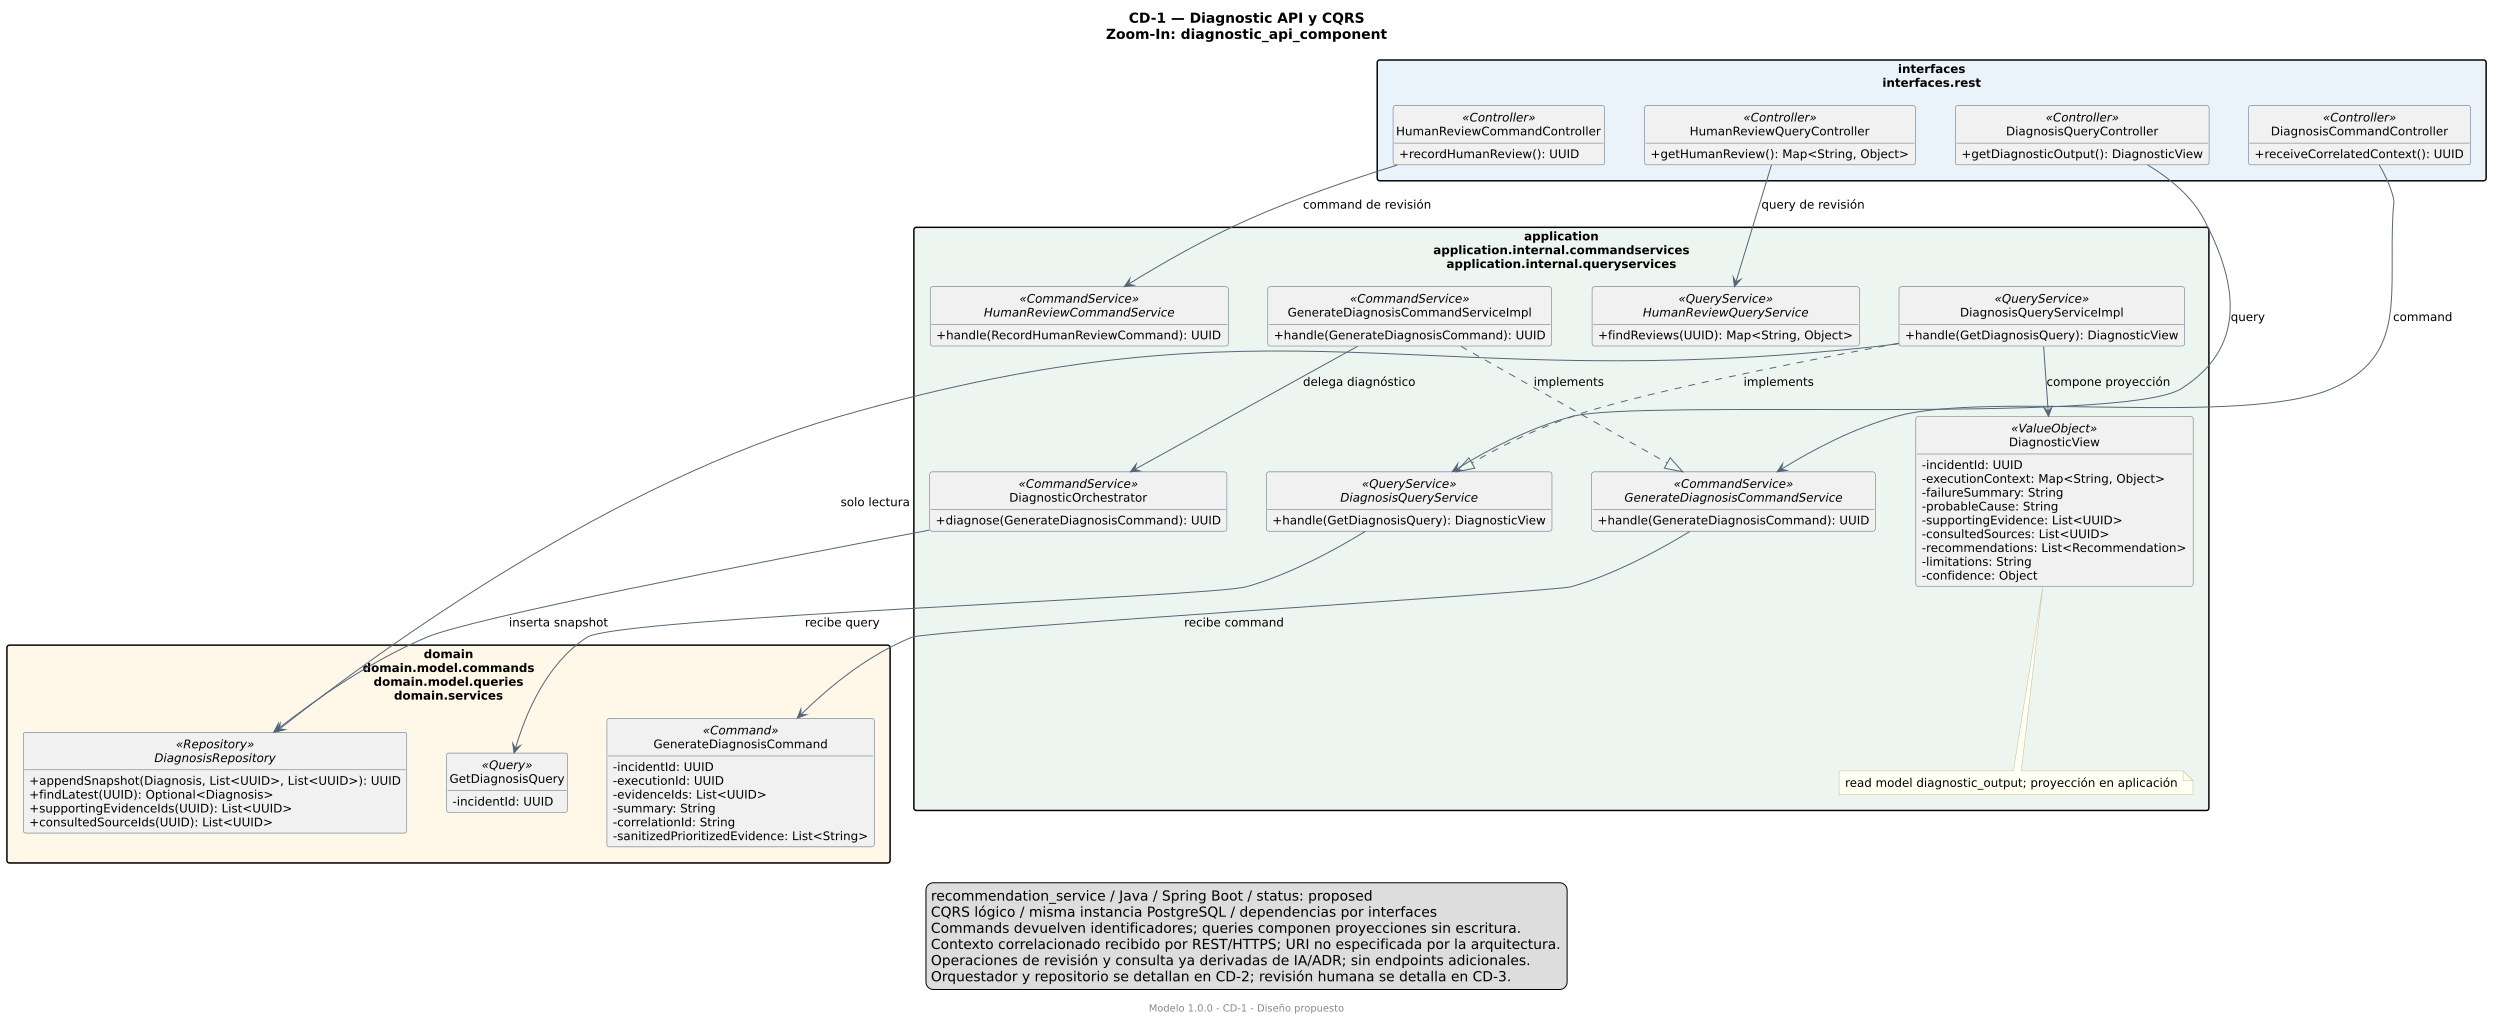
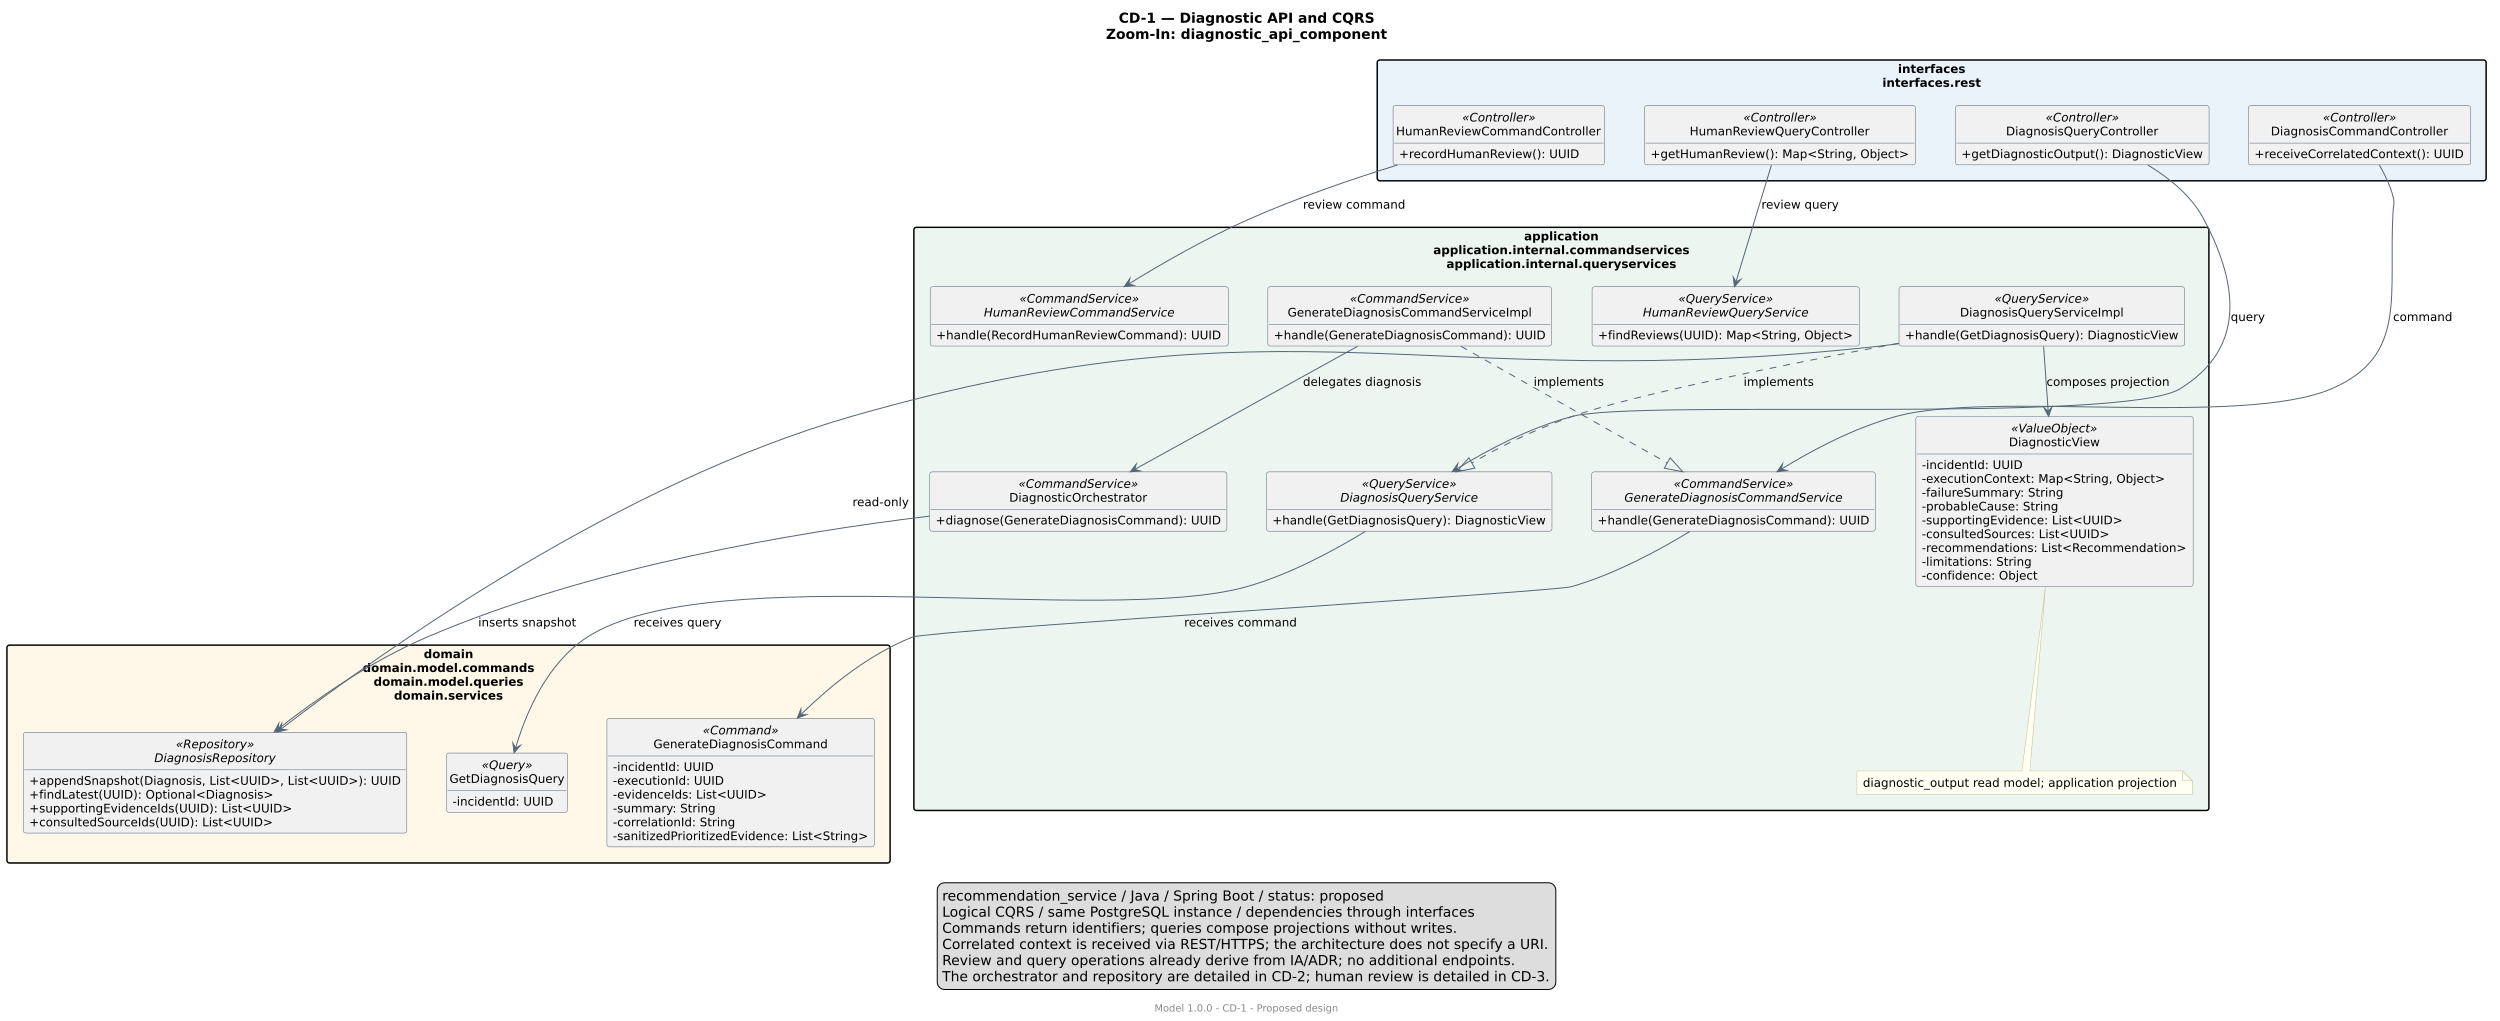
<svg xmlns="http://www.w3.org/2000/svg" version="1.1" data-diagram-type="CLASS" style="width:2525px;height:1031px;background:#FFFFFF;" width="2525px" height="1031px" viewBox="0 0 2525 1031" zoomAndPan="magnify" preserveAspectRatio="none" contentStyleType="text/css">
  <defs />
  <g font-family="sans-serif" lengthAdjust="spacing">
    <g class="title" data-source-line="17">
-       <text x="1140.058" y="22.995" fill="#000" font-size="14" textLength="237.884" font-weight="700" font-family="DejaVu Sans">CD-1 — Diagnostic API y CQRS</text>
+       <text x="1129.903" y="22.995" fill="#000" font-size="14" textLength="258.193" font-weight="700" font-family="DejaVu Sans">CD-1 — Diagnostic API and CQRS</text>
      <text x="1117.018" y="39.292" fill="#000" font-size="14" textLength="283.965" font-weight="700" font-family="DejaVu Sans">Zoom-In: diagnostic_api_component</text>
    </g>
    <g class="cluster" data-qualified-name="layer_0" id="ent0001" data-source-line="23">
      <rect x="1391" y="60.594" width="1120" height="122" fill="#EAF2FA" style="stroke:#000;stroke-width:1.5;" rx="2.5" ry="2.5" />
      <text x="1916.919" y="73.732" fill="#000" font-size="12" textLength="68.162" font-weight="700" font-family="DejaVu Sans">interfaces</text>
      <text x="1901.172" y="87.701" fill="#000" font-size="12" textLength="99.656" font-weight="700" font-family="DejaVu Sans">interfaces.rest</text>
    </g>
    <g class="cluster" data-qualified-name="layer_1" id="ent0006" data-source-line="38">
      <rect x="923" y="229.594" width="1308" height="589" fill="#EDF5F0" style="stroke:#000;stroke-width:1.5;" rx="2.5" ry="2.5" />
      <text x="1539.324" y="242.732" fill="#000" font-size="12" textLength="75.352" font-weight="700" font-family="DejaVu Sans">application</text>
      <text x="1447.602" y="256.701" fill="#000" font-size="12" textLength="258.797" font-weight="700" font-family="DejaVu Sans">application.internal.commandservices</text>
      <text x="1460.894" y="270.67" fill="#000" font-size="12" textLength="232.213" font-weight="700" font-family="DejaVu Sans">application.internal.queryservices</text>
    </g>
    <g class="cluster" data-qualified-name="layer_2" id="ent0018" data-source-line="76">
      <rect x="7" y="651.594" width="892" height="220" fill="#FFF7E8" style="stroke:#000;stroke-width:1.5;" rx="2.5" ry="2.5" />
      <text x="427.954" y="664.732" fill="#000" font-size="12" textLength="50.092" font-weight="700" font-family="DejaVu Sans">domain</text>
      <text x="366.231" y="678.701" fill="#000" font-size="12" textLength="173.537" font-weight="700" font-family="DejaVu Sans">domain.model.commands</text>
      <text x="377.309" y="692.67" fill="#000" font-size="12" textLength="151.383" font-weight="700" font-family="DejaVu Sans">domain.model.queries</text>
      <text x="397.91" y="706.639" fill="#000" font-size="12" textLength="110.18" font-weight="700" font-family="DejaVu Sans">domain.services</text>
    </g>
    <g class="entity" data-qualified-name="layer_0.DiagnosisCommandController" id="ent0002" data-source-line="24">
      <rect x="2271" y="106.594" width="224.32" height="59.906" fill="#F1F1F1" style="stroke:#536578;stroke-width:0.5;" rx="2.5" ry="2.5" />
      <text x="2346.173" y="122.732" fill="#000" font-size="12" textLength="73.975" font-style="italic" font-family="DejaVu Sans">«Controller»</text>
      <text x="2293.512" y="136.701" fill="#000" font-size="12" textLength="179.297" font-family="DejaVu Sans">DiagnosisCommandController</text>
      <line x1="2272" y1="144.531" x2="2494.32" y2="144.531" style="stroke:#536578;stroke-width:0.5;" />
      <text x="2277" y="159.67" fill="#000" font-size="12" textLength="212.32" font-family="DejaVu Sans">+receiveCorrelatedContext(): UUID</text>
    </g>
    <g class="entity" data-qualified-name="layer_0.DiagnosisQueryController" id="ent0003" data-source-line="27">
      <rect x="1975" y="106.594" width="256.166" height="59.906" fill="#F1F1F1" style="stroke:#536578;stroke-width:0.5;" rx="2.5" ry="2.5" />
      <text x="2066.096" y="122.732" fill="#000" font-size="12" textLength="73.975" font-style="italic" font-family="DejaVu Sans">«Controller»</text>
      <text x="2026.038" y="136.701" fill="#000" font-size="12" textLength="154.09" font-family="DejaVu Sans">DiagnosisQueryController</text>
      <line x1="1976" y1="144.531" x2="2230.166" y2="144.531" style="stroke:#536578;stroke-width:0.5;" />
      <text x="1981" y="159.67" fill="#000" font-size="12" textLength="244.166" font-family="DejaVu Sans">+getDiagnosticOutput(): DiagnosticView</text>
    </g>
    <g class="entity" data-qualified-name="layer_0.HumanReviewCommandController" id="ent0004" data-source-line="30">
      <rect x="1407" y="106.594" width="213.598" height="59.906" fill="#F1F1F1" style="stroke:#536578;stroke-width:0.5;" rx="2.5" ry="2.5" />
      <text x="1476.812" y="122.732" fill="#000" font-size="12" textLength="73.975" font-style="italic" font-family="DejaVu Sans">«Controller»</text>
      <text x="1410" y="136.701" fill="#000" font-size="12" textLength="207.598" font-family="DejaVu Sans">HumanReviewCommandController</text>
      <line x1="1408" y1="144.531" x2="1619.598" y2="144.531" style="stroke:#536578;stroke-width:0.5;" />
      <text x="1413" y="159.67" fill="#000" font-size="12" textLength="183.059" font-family="DejaVu Sans">+recordHumanReview(): UUID</text>
    </g>
    <g class="entity" data-qualified-name="layer_0.HumanReviewQueryController" id="ent0005" data-source-line="33">
      <rect x="1661" y="106.594" width="273.568" height="59.906" fill="#F1F1F1" style="stroke:#536578;stroke-width:0.5;" rx="2.5" ry="2.5" />
      <text x="1760.797" y="122.732" fill="#000" font-size="12" textLength="73.975" font-style="italic" font-family="DejaVu Sans">«Controller»</text>
      <text x="1706.589" y="136.701" fill="#000" font-size="12" textLength="182.391" font-family="DejaVu Sans">HumanReviewQueryController</text>
      <line x1="1662" y1="144.531" x2="1933.568" y2="144.531" style="stroke:#536578;stroke-width:0.5;" />
      <text x="1667" y="159.67" fill="#000" font-size="12" textLength="261.568" font-family="DejaVu Sans">+getHumanReview(): Map&lt;String, Object&gt;</text>
    </g>
    <g class="entity" data-qualified-name="layer_1.GenerateDiagnosisCommandService" id="ent0007" data-source-line="39">
      <rect x="1607.5" y="476.594" width="286.57" height="59.906" fill="#F1F1F1" style="stroke:#536578;stroke-width:0.5;" rx="2.5" ry="2.5" />
      <text x="1690.431" y="492.732" fill="#000" font-size="12" textLength="120.709" font-style="italic" font-family="DejaVu Sans">«CommandService»</text>
      <text x="1640.585" y="506.701" fill="#000" font-size="12" textLength="220.4" font-style="italic" font-family="DejaVu Sans">GenerateDiagnosisCommandService</text>
      <line x1="1608.5" y1="514.531" x2="1893.07" y2="514.531" style="stroke:#536578;stroke-width:0.5;" />
      <text x="1613.5" y="529.67" fill="#000" font-size="12" textLength="274.57" font-family="DejaVu Sans">+handle(GenerateDiagnosisCommand): UUID</text>
    </g>
    <g class="entity" data-qualified-name="layer_1.GenerateDiagnosisCommandServiceImpl" id="ent0008" data-source-line="42">
      <rect x="1280.5" y="289.594" width="286.57" height="59.906" fill="#F1F1F1" style="stroke:#536578;stroke-width:0.5;" rx="2.5" ry="2.5" />
      <text x="1363.431" y="305.732" fill="#000" font-size="12" textLength="120.709" font-style="italic" font-family="DejaVu Sans">«CommandService»</text>
      <text x="1300.495" y="319.701" fill="#000" font-size="12" textLength="246.58" font-family="DejaVu Sans">GenerateDiagnosisCommandServiceImpl</text>
      <line x1="1281.5" y1="327.531" x2="1566.07" y2="327.531" style="stroke:#536578;stroke-width:0.5;" />
      <text x="1286.5" y="342.67" fill="#000" font-size="12" textLength="274.57" font-family="DejaVu Sans">+handle(GenerateDiagnosisCommand): UUID</text>
    </g>
    <g class="entity" data-qualified-name="layer_1.DiagnosticOrchestrator" id="ent0009" data-source-line="45">
      <rect x="939" y="476.594" width="300.176" height="59.906" fill="#F1F1F1" style="stroke:#536578;stroke-width:0.5;" rx="2.5" ry="2.5" />
      <text x="1028.733" y="492.732" fill="#000" font-size="12" textLength="120.709" font-style="italic" font-family="DejaVu Sans">«CommandService»</text>
      <text x="1019.303" y="506.701" fill="#000" font-size="12" textLength="139.57" font-family="DejaVu Sans">DiagnosticOrchestrator</text>
      <line x1="940" y1="514.531" x2="1238.176" y2="514.531" style="stroke:#536578;stroke-width:0.5;" />
      <text x="945" y="529.67" fill="#000" font-size="12" textLength="288.176" font-family="DejaVu Sans">+diagnose(GenerateDiagnosisCommand): UUID</text>
    </g>
    <g class="entity" data-qualified-name="layer_1.HumanReviewCommandService" id="ent0010" data-source-line="48">
      <rect x="939.5" y="289.594" width="301.037" height="59.906" fill="#F1F1F1" style="stroke:#536578;stroke-width:0.5;" rx="2.5" ry="2.5" />
      <text x="1029.664" y="305.732" fill="#000" font-size="12" textLength="120.709" font-style="italic" font-family="DejaVu Sans">«CommandService»</text>
      <text x="993.69" y="319.701" fill="#000" font-size="12" textLength="192.656" font-style="italic" font-family="DejaVu Sans">HumanReviewCommandService</text>
      <line x1="940.5" y1="327.531" x2="1239.537" y2="327.531" style="stroke:#536578;stroke-width:0.5;" />
      <text x="945.5" y="342.67" fill="#000" font-size="12" textLength="289.037" font-family="DejaVu Sans">+handle(RecordHumanReviewCommand): UUID</text>
    </g>
    <g class="entity" data-qualified-name="layer_1.DiagnosisQueryService" id="ent0011" data-source-line="51">
      <rect x="1279" y="476.594" width="288.48" height="59.906" fill="#F1F1F1" style="stroke:#536578;stroke-width:0.5;" rx="2.5" ry="2.5" />
      <text x="1375.489" y="492.732" fill="#000" font-size="12" textLength="95.502" font-style="italic" font-family="DejaVu Sans">«QueryService»</text>
      <text x="1353.666" y="506.701" fill="#000" font-size="12" textLength="139.148" font-style="italic" font-family="DejaVu Sans">DiagnosisQueryService</text>
      <line x1="1280" y1="514.531" x2="1566.48" y2="514.531" style="stroke:#536578;stroke-width:0.5;" />
      <text x="1285" y="529.67" fill="#000" font-size="12" textLength="276.48" font-family="DejaVu Sans">+handle(GetDiagnosisQuery): DiagnosticView</text>
    </g>
    <g class="entity" data-qualified-name="layer_1.DiagnosisQueryServiceImpl" id="ent0012" data-source-line="54">
      <rect x="1918" y="289.594" width="288.48" height="59.906" fill="#F1F1F1" style="stroke:#536578;stroke-width:0.5;" rx="2.5" ry="2.5" />
      <text x="2014.489" y="305.732" fill="#000" font-size="12" textLength="95.502" font-style="italic" font-family="DejaVu Sans">«QueryService»</text>
      <text x="1979.576" y="319.701" fill="#000" font-size="12" textLength="165.328" font-family="DejaVu Sans">DiagnosisQueryServiceImpl</text>
      <line x1="1919" y1="327.531" x2="2205.48" y2="327.531" style="stroke:#536578;stroke-width:0.5;" />
      <text x="1924" y="342.67" fill="#000" font-size="12" textLength="276.48" font-family="DejaVu Sans">+handle(GetDiagnosisQuery): DiagnosticView</text>
    </g>
    <g class="entity" data-qualified-name="layer_1.DiagnosticView" id="ent0013" data-source-line="57">
      <rect x="1935" y="420.594" width="280.09" height="171.656" fill="#F1F1F1" style="stroke:#536578;stroke-width:0.5;" rx="2.5" ry="2.5" />
      <text x="2031.22" y="436.732" fill="#000" font-size="12" textLength="87.65" font-style="italic" font-family="DejaVu Sans">«ValueObject»</text>
      <text x="2028.984" y="450.701" fill="#000" font-size="12" textLength="92.121" font-family="DejaVu Sans">DiagnosticView</text>
      <line x1="1936" y1="458.531" x2="2214.09" y2="458.531" style="stroke:#536578;stroke-width:0.5;" />
      <text x="1941" y="473.67" fill="#000" font-size="12" textLength="101.871" font-family="DejaVu Sans">-incidentId: UUID</text>
      <text x="1941" y="487.639" fill="#000" font-size="12" textLength="246.422" font-family="DejaVu Sans">-executionContext: Map&lt;String, Object&gt;</text>
      <text x="1941" y="501.607" fill="#000" font-size="12" textLength="144.158" font-family="DejaVu Sans">-failureSummary: String</text>
      <text x="1941" y="515.576" fill="#000" font-size="12" textLength="138.17" font-family="DejaVu Sans">-probableCause: String</text>
      <text x="1941" y="529.545" fill="#000" font-size="12" textLength="202.852" font-family="DejaVu Sans">-supportingEvidence: List&lt;UUID&gt;</text>
      <text x="1941" y="543.514" fill="#000" font-size="12" textLength="189.791" font-family="DejaVu Sans">-consultedSources: List&lt;UUID&gt;</text>
      <text x="1941" y="557.482" fill="#000" font-size="12" textLength="268.09" font-family="DejaVu Sans">-recommendations: List&lt;Recommendation&gt;</text>
      <text x="1941" y="571.451" fill="#000" font-size="12" textLength="110.988" font-family="DejaVu Sans">-limitations: String</text>
      <text x="1941" y="585.42" fill="#000" font-size="12" textLength="116.959" font-family="DejaVu Sans">-confidence: Object</text>
    </g>
    <g class="entity" data-qualified-name="layer_1.GMN14" id="ent0015" data-source-line="69">
-       <path d="M1857.5,778.594 L1857.5,802.563 A0,0 0 0 0 1857.5,802.563 L2214.916,802.563 A0,0 0 0 0 2214.916,802.563 L2214.916,788.594 L2204.916,778.594 L2041.53,778.594 L2063.19,592.964 L2033.53,778.594 L1857.5,778.594 A0,0 0 0 0 1857.5,778.594" style="stroke:#C9BB8B;stroke-width:0.5;" fill="#FFFFF4" />
-       <path d="M2204.916,778.594 L2204.916,788.594 L2214.916,788.594 L2204.916,778.594" style="stroke:#C9BB8B;stroke-width:0.5;" fill="#FFFFF4" />
-       <text x="1863.5" y="794.732" fill="#000" font-size="12" textLength="336.416" font-family="DejaVu Sans">read model diagnostic_output; proyección en aplicación</text>
+       <path d="M1875.5,778.594 L1875.5,802.563 A0,0 0 0 0 1875.5,802.563 L2214.178,802.563 A0,0 0 0 0 2214.178,802.563 L2214.178,788.594 L2204.178,778.594 L2050.17,778.594 L2065.92,592.964 L2042.17,778.594 L1875.5,778.594 A0,0 0 0 0 1875.5,778.594" style="stroke:#C9BB8B;stroke-width:0.5;" fill="#FFFFF4" />
+       <path d="M2204.178,778.594 L2204.178,788.594 L2214.178,788.594 L2204.178,778.594" style="stroke:#C9BB8B;stroke-width:0.5;" fill="#FFFFF4" />
+       <text x="1881.5" y="794.732" fill="#000" font-size="12" textLength="317.678" font-family="DejaVu Sans">diagnostic_output read model; application projection</text>
    </g>
    <g class="entity" data-qualified-name="layer_1.HumanReviewQueryService" id="ent0017" data-source-line="71">
      <rect x="1608" y="289.594" width="269.965" height="59.906" fill="#F1F1F1" style="stroke:#536578;stroke-width:0.5;" rx="2.5" ry="2.5" />
      <text x="1695.231" y="305.732" fill="#000" font-size="12" textLength="95.502" font-style="italic" font-family="DejaVu Sans">«QueryService»</text>
      <text x="1659.258" y="319.701" fill="#000" font-size="12" textLength="167.449" font-style="italic" font-family="DejaVu Sans">HumanReviewQueryService</text>
      <line x1="1609" y1="327.531" x2="1876.965" y2="327.531" style="stroke:#536578;stroke-width:0.5;" />
      <text x="1614" y="342.67" fill="#000" font-size="12" textLength="257.965" font-family="DejaVu Sans">+findReviews(UUID): Map&lt;String, Object&gt;</text>
    </g>
    <g class="entity" data-qualified-name="layer_2.GenerateDiagnosisCommand" id="ent0019" data-source-line="77">
      <rect x="613" y="725.594" width="270.023" height="129.75" fill="#F1F1F1" style="stroke:#536578;stroke-width:0.5;" rx="2.5" ry="2.5" />
      <text x="709.832" y="741.732" fill="#000" font-size="12" textLength="76.359" font-style="italic" font-family="DejaVu Sans">«Command»</text>
      <text x="659.986" y="755.701" fill="#000" font-size="12" textLength="176.051" font-family="DejaVu Sans">GenerateDiagnosisCommand</text>
      <line x1="614" y1="763.531" x2="882.023" y2="763.531" style="stroke:#536578;stroke-width:0.5;" />
      <text x="619" y="778.67" fill="#000" font-size="12" textLength="101.871" font-family="DejaVu Sans">-incidentId: UUID</text>
      <text x="619" y="792.639" fill="#000" font-size="12" textLength="112.746" font-family="DejaVu Sans">-executionId: UUID</text>
      <text x="619" y="806.607" fill="#000" font-size="12" textLength="155.432" font-family="DejaVu Sans">-evidenceIds: List&lt;UUID&gt;</text>
      <text x="619" y="820.576" fill="#000" font-size="12" textLength="104.625" font-family="DejaVu Sans">-summary: String</text>
      <text x="619" y="834.545" fill="#000" font-size="12" textLength="124.02" font-family="DejaVu Sans">-correlationId: String</text>
      <text x="619" y="848.514" fill="#000" font-size="12" textLength="258.023" font-family="DejaVu Sans">-sanitizedPrioritizedEvidence: List&lt;String&gt;</text>
    </g>
    <g class="entity" data-qualified-name="layer_2.GetDiagnosisQuery" id="ent0020" data-source-line="85">
      <rect x="451" y="760.594" width="122.186" height="59.906" fill="#F1F1F1" style="stroke:#536578;stroke-width:0.5;" rx="2.5" ry="2.5" />
      <text x="486.517" y="776.732" fill="#000" font-size="12" textLength="51.152" font-style="italic" font-family="DejaVu Sans">«Query»</text>
      <text x="454" y="790.701" fill="#000" font-size="12" textLength="116.186" font-family="DejaVu Sans">GetDiagnosisQuery</text>
      <line x1="452" y1="798.531" x2="572.186" y2="798.531" style="stroke:#536578;stroke-width:0.5;" />
      <text x="457" y="813.67" fill="#000" font-size="12" textLength="101.871" font-family="DejaVu Sans">-incidentId: UUID</text>
    </g>
    <g class="entity" data-qualified-name="layer_2.DiagnosisRepository" id="ent0021" data-source-line="88">
      <rect x="23.5" y="739.594" width="387.363" height="101.813" fill="#F1F1F1" style="stroke:#536578;stroke-width:0.5;" rx="2.5" ry="2.5" />
      <text x="177.666" y="755.732" fill="#000" font-size="12" textLength="79.031" font-style="italic" font-family="DejaVu Sans">«Repository»</text>
      <text x="155.843" y="769.701" fill="#000" font-size="12" textLength="122.678" font-style="italic" font-family="DejaVu Sans">DiagnosisRepository</text>
      <line x1="24.5" y1="777.531" x2="409.863" y2="777.531" style="stroke:#536578;stroke-width:0.5;" />
      <text x="29.5" y="792.67" fill="#000" font-size="12" textLength="375.363" font-family="DejaVu Sans">+appendSnapshot(Diagnosis, List&lt;UUID&gt;, List&lt;UUID&gt;): UUID</text>
      <text x="29.5" y="806.639" fill="#000" font-size="12" textLength="246.662" font-family="DejaVu Sans">+findLatest(UUID): Optional&lt;Diagnosis&gt;</text>
      <text x="29.5" y="820.607" fill="#000" font-size="12" textLength="265.693" font-family="DejaVu Sans">+supportingEvidenceIds(UUID): List&lt;UUID&gt;</text>
      <text x="29.5" y="834.576" fill="#000" font-size="12" textLength="246.381" font-family="DejaVu Sans">+consultedSourceIds(UUID): List&lt;UUID&gt;</text>
    </g>
    <g class="link" data-entity-1="ent0002" data-entity-2="ent0007" id="lnk24" data-source-line="98" data-link-type="dependency">
      <path d="M2403.17,166.714 C2408.79,176.414 2414.13,187.564 2417,198.594 C2418.68,205.044 2417.39,206.934 2417,213.594 C2412.07,297.644 2432.29,359.214 2355,392.594 C2265.05,431.434 2009.4,394.384 1915,420.594 C1871.74,432.604 1831.013,454.291 1799.123,473.841" style="stroke:#536578;stroke-width:1;" fill="none" id="DiagnosisCommandController-to-GenerateDiagnosisCommandService-1" codeLine="98" />
      <polygon points="1794.86,476.454,1804.624,475.16,1799.123,473.841,1800.442,468.34,1794.86,476.454" fill="#536578" style="stroke:#536578;stroke-width:1;stroke-linejoin:miter;stroke-miterlimit:10;" />
      <text x="2417" y="324.232" fill="#000" font-size="12" textLength="59.895" font-family="DejaVu Sans">command</text>
    </g>
    <g class="link" data-entity-1="ent0007" data-entity-2="ent0019" id="lnk26" data-source-line="100" data-link-type="dependency">
      <path d="M1706.75,536.774 C1674.86,556.204 1630.03,580.344 1587,592.594 C1569.15,597.674 938.17,636.564 921,643.594 C877.17,661.544 839.855,691.448 808.835,721.778" style="stroke:#536578;stroke-width:1;" fill="none" id="GenerateDiagnosisCommandService-to-GenerateDiagnosisCommand-1" codeLine="100" />
      <polygon points="805.26,725.274,814.492,721.842,808.835,721.778,808.899,716.122,805.26,725.274" fill="#536578" style="stroke:#536578;stroke-width:1;stroke-linejoin:miter;stroke-miterlimit:10;" />
-       <text x="1196" y="632.732" fill="#000" font-size="12" textLength="100.957" font-family="DejaVu Sans">recibe command</text>
+       <text x="1196" y="632.732" fill="#000" font-size="12" textLength="114.076" font-family="DejaVu Sans">receives command</text>
    </g>
    <g class="link" data-entity-1="ent0008" data-entity-2="ent0007" id="lnk25" data-source-line="99" data-link-type="extension">
      <path d="M1475.45,349.704 C1536.7,384.354 1622.683,433.001 1683.913,467.641" style="stroke:#536578;stroke-width:1;stroke-dasharray:7,7;" fill="none" id="GenerateDiagnosisCommandServiceImpl-to-GenerateDiagnosisCommandService" codeLine="99" />
      <polygon points="1699.58,476.504,1686.868,462.418,1680.959,472.863,1699.58,476.504" fill="none" style="stroke:#536578;stroke-width:1;stroke-linejoin:miter;stroke-miterlimit:10;" />
      <text x="1549" y="389.732" fill="#000" font-size="12" textLength="70.992" font-family="DejaVu Sans">implements</text>
    </g>
    <g class="link" data-entity-1="ent0008" data-entity-2="ent0009" id="lnk27" data-source-line="101" data-link-type="dependency">
      <path d="M1371.29,349.704 C1308.55,384.354 1208.787,439.447 1146.057,474.087" style="stroke:#536578;stroke-width:1;" fill="none" id="GenerateDiagnosisCommandServiceImpl-to-DiagnosticOrchestrator" codeLine="101" />
      <polygon points="1141.68,476.504,1151.492,475.655,1146.057,474.087,1147.625,468.652,1141.68,476.504" fill="#536578" style="stroke:#536578;stroke-width:1;stroke-linejoin:miter;stroke-miterlimit:10;" />
-       <text x="1316" y="389.732" fill="#000" font-size="12" textLength="113.602" font-family="DejaVu Sans">delega diagnóstico</text>
+       <text x="1316" y="389.732" fill="#000" font-size="12" textLength="119.549" font-family="DejaVu Sans">delegates diagnosis</text>
    </g>
    <g class="link" data-entity-1="ent0003" data-entity-2="ent0011" id="lnk28" data-source-line="102" data-link-type="dependency">
-       <path d="M2169.29,166.694 C2191.44,180.024 2213.62,198.154 2226,221.594 C2261.81,289.404 2267.87,351.694 2203,392.594 C2145.14,429.074 1654.09,402.974 1588,420.594 C1544.25,432.264 1503.091,454.108 1471.001,473.808" style="stroke:#536578;stroke-width:1;" fill="none" id="DiagnosisQueryController-to-DiagnosisQueryService" codeLine="102" />
+       <path d="M2169.29,166.694 C2191.44,180.024 2213.62,198.154 2226,221.594 C2261.83,289.464 2267.28,352.244 2202,392.594 C2143.91,428.504 1653.99,402.994 1588,420.594 C1544.26,432.264 1503.091,454.108 1471.001,473.808" style="stroke:#536578;stroke-width:1;" fill="none" id="DiagnosisQueryController-to-DiagnosisQueryService" codeLine="102" />
      <polygon points="1466.74,476.424,1476.503,475.124,1471.001,473.808,1472.317,468.306,1466.74,476.424" fill="#536578" style="stroke:#536578;stroke-width:1;stroke-linejoin:miter;stroke-miterlimit:10;" />
      <text x="2253" y="324.232" fill="#000" font-size="12" textLength="34.641" font-family="DejaVu Sans">query</text>
    </g>
    <g class="link" data-entity-1="ent0012" data-entity-2="ent0011" id="lnk29" data-source-line="103" data-link-type="extension">
      <path d="M1917.81,346.634 C1801.48,368.444 1647.73,399.344 1588,420.594 C1546.86,435.234 1518.677,449.252 1486.537,467.622" style="stroke:#536578;stroke-width:1;stroke-dasharray:7,7;" fill="none" id="DiagnosisQueryServiceImpl-to-DiagnosisQueryService" codeLine="103" />
      <polygon points="1470.91,476.554,1489.515,472.831,1483.56,462.413,1470.91,476.554" fill="none" style="stroke:#536578;stroke-width:1;stroke-linejoin:miter;stroke-miterlimit:10;" />
      <text x="1761" y="389.732" fill="#000" font-size="12" textLength="70.992" font-family="DejaVu Sans">implements</text>
    </g>
    <g class="link" data-entity-1="ent0011" data-entity-2="ent0020" id="lnk30" data-source-line="104" data-link-type="dependency">
-       <path d="M1379.11,536.614 C1347.2,556.114 1302.21,580.384 1259,592.594 C1223.29,602.684 624.18,623.474 593,643.594 C551.47,670.384 530.749,721.459 520.589,755.789" style="stroke:#536578;stroke-width:1;" fill="none" id="DiagnosisQueryService-to-GetDiagnosisQuery" codeLine="104" />
-       <polygon points="519.17,760.584,525.56,753.089,520.589,755.789,517.889,750.819,519.17,760.584" fill="#536578" style="stroke:#536578;stroke-width:1;stroke-linejoin:miter;stroke-miterlimit:10;" />
-       <text x="813" y="632.732" fill="#000" font-size="12" textLength="75.703" font-family="DejaVu Sans">recibe query</text>
+       <path d="M1379.12,536.644 C1347.22,556.154 1302.22,580.434 1259,592.594 C1116.11,632.784 717.57,562.874 593,643.594 C551.65,670.394 530.927,721.192 520.707,755.512" style="stroke:#536578;stroke-width:1;" fill="none" id="DiagnosisQueryService-to-GetDiagnosisQuery" codeLine="104" />
+       <polygon points="519.28,760.304,525.682,752.82,520.707,755.512,518.015,750.536,519.28,760.304" fill="#536578" style="stroke:#536578;stroke-width:1;stroke-linejoin:miter;stroke-miterlimit:10;" />
+       <text x="640" y="632.732" fill="#000" font-size="12" textLength="88.822" font-family="DejaVu Sans">receives query</text>
    </g>
    <g class="link" data-entity-1="ent0012" data-entity-2="ent0021" id="lnk31" data-source-line="105" data-link-type="dependency">
-       <path d="M1917.72,347.174 C1911.06,348.064 1904.47,348.874 1898,349.594 C1433.11,401.114 1297.48,291.224 848,420.594 C618.73,486.584 389.829,651.561 282.309,736.191" style="stroke:#536578;stroke-width:1;" fill="none" id="DiagnosisQueryServiceImpl-to-DiagnosisRepository" codeLine="105" />
-       <polygon points="278.38,739.284,287.926,736.86,282.309,736.191,282.978,730.574,278.38,739.284" fill="#536578" style="stroke:#536578;stroke-width:1;stroke-linejoin:miter;stroke-miterlimit:10;" />
-       <text x="849" y="511.232" fill="#000" font-size="12" textLength="69.996" font-family="DejaVu Sans">solo lectura</text>
+       <path d="M1917.72,347.174 C1911.06,348.064 1904.47,348.874 1898,349.594 C1438.4,400.524 1304.45,292.964 860,420.594 C627.43,487.384 393.636,652.039 283.736,736.409" style="stroke:#536578;stroke-width:1;" fill="none" id="DiagnosisQueryServiceImpl-to-DiagnosisRepository" codeLine="105" />
+       <polygon points="279.77,739.454,289.345,737.146,283.736,736.409,284.473,730.8,279.77,739.454" fill="#536578" style="stroke:#536578;stroke-width:1;stroke-linejoin:miter;stroke-miterlimit:10;" />
+       <text x="861" y="511.232" fill="#000" font-size="12" textLength="57" font-family="DejaVu Sans">read-only</text>
    </g>
    <g class="link" data-entity-1="ent0012" data-entity-2="ent0013" id="lnk32" data-source-line="106" data-link-type="dependency">
      <path d="M2064.06,349.904 C2065.41,369.064 2066.89,390.156 2068.67,415.486" style="stroke:#536578;stroke-width:1;" fill="none" id="DiagnosisQueryServiceImpl-to-DiagnosticView" codeLine="106" />
      <polygon points="2069.02,420.474,2072.379,411.215,2068.67,415.486,2064.399,411.776,2069.02,420.474" fill="#536578" style="stroke:#536578;stroke-width:1;stroke-linejoin:miter;stroke-miterlimit:10;" />
-       <text x="2067" y="389.732" fill="#000" font-size="12" textLength="125.244" font-family="DejaVu Sans">compone proyección</text>
+       <text x="2067" y="389.732" fill="#000" font-size="12" textLength="124.482" font-family="DejaVu Sans">composes projection</text>
    </g>
    <g class="link" data-entity-1="ent0009" data-entity-2="ent0021" id="lnk33" data-source-line="107" data-link-type="dependency">
-       <path d="M938.66,535.434 C759.15,569.184 477.24,623.974 431,643.594 C374.48,667.574 321.339,704.404 280.349,736.454" style="stroke:#536578;stroke-width:1;" fill="none" id="DiagnosticOrchestrator-to-DiagnosisRepository" codeLine="107" />
-       <polygon points="276.41,739.534,285.964,737.141,280.349,736.454,281.036,730.839,276.41,739.534" fill="#536578" style="stroke:#536578;stroke-width:1;stroke-linejoin:miter;stroke-miterlimit:10;" />
-       <text x="514" y="632.732" fill="#000" font-size="12" textLength="100.113" font-family="DejaVu Sans">inserta snapshot</text>
+       <path d="M938.82,521.274 C802,537.724 596.63,572.544 431,643.594 C374.79,667.704 321.844,704.331 280.874,736.251" style="stroke:#536578;stroke-width:1;" fill="none" id="DiagnosticOrchestrator-to-DiagnosisRepository" codeLine="107" />
+       <polygon points="276.93,739.324,286.488,736.948,280.874,736.251,281.571,730.637,276.93,739.324" fill="#536578" style="stroke:#536578;stroke-width:1;stroke-linejoin:miter;stroke-miterlimit:10;" />
+       <text x="483" y="632.732" fill="#000" font-size="12" textLength="99.012" font-family="DejaVu Sans">inserts snapshot</text>
    </g>
    <g class="link" data-entity-1="ent0004" data-entity-2="ent0010" id="lnk34" data-source-line="108" data-link-type="dependency">
      <path d="M1411.33,166.674 C1364.66,181.164 1309.21,200.164 1261,221.594 C1216.87,241.214 1173.54,266.155 1139.8,286.895" style="stroke:#536578;stroke-width:1;" fill="none" id="HumanReviewCommandController-to-HumanReviewCommandService" codeLine="108" />
      <polygon points="1135.54,289.514,1145.302,288.208,1139.8,286.895,1141.113,281.393,1135.54,289.514" fill="#536578" style="stroke:#536578;stroke-width:1;stroke-linejoin:miter;stroke-miterlimit:10;" />
-       <text x="1316" y="210.732" fill="#000" font-size="12" textLength="129.809" font-family="DejaVu Sans">command de revisión</text>
+       <text x="1316" y="210.732" fill="#000" font-size="12" textLength="103.658" font-family="DejaVu Sans">review command</text>
    </g>
    <g class="link" data-entity-1="ent0005" data-entity-2="ent0017" id="lnk35" data-source-line="109" data-link-type="dependency">
      <path d="M1789.16,166.674 C1778.9,200.454 1763.525,251.06 1753.265,284.8" style="stroke:#536578;stroke-width:1;" fill="none" id="HumanReviewQueryController-to-HumanReviewQueryService" codeLine="109" />
      <polygon points="1751.81,289.584,1758.255,282.137,1753.265,284.8,1750.601,279.809,1751.81,289.584" fill="#536578" style="stroke:#536578;stroke-width:1;stroke-linejoin:miter;stroke-miterlimit:10;" />
-       <text x="1779" y="210.732" fill="#000" font-size="12" textLength="104.555" font-family="DejaVu Sans">query de revisión</text>
+       <text x="1779" y="210.732" fill="#000" font-size="12" textLength="78.404" font-family="DejaVu Sans">review query</text>
    </g>
    <g class="legend" data-source-line="111">
-       <rect x="935.213" y="891.594" width="647.574" height="107.781" fill="#DDD" style="stroke:#000;stroke-width:1;" rx="7.5" ry="7.5" />
-       <text x="940.213" y="909.589" fill="#000" font-size="14" textLength="446.742" font-family="DejaVu Sans">recommendation_service / Java / Spring Boot / status: proposed</text>
-       <text x="940.213" y="925.886" fill="#000" font-size="14" textLength="511.991" font-family="DejaVu Sans">CQRS lógico / misma instancia PostgreSQL / dependencias por interfaces</text>
-       <text x="940.213" y="942.183" fill="#000" font-size="14" textLength="596.729" font-family="DejaVu Sans">Commands devuelven identificadores; queries componen proyecciones sin escritura.</text>
-       <text x="940.213" y="958.479" fill="#000" font-size="14" textLength="637.574" font-family="DejaVu Sans">Contexto correlacionado recibido por REST/HTTPS; URI no especificada por la arquitectura.</text>
-       <text x="940.213" y="974.776" fill="#000" font-size="14" textLength="605.944" font-family="DejaVu Sans">Operaciones de revisión y consulta ya derivadas de IA/ADR; sin endpoints adicionales.</text>
-       <text x="940.213" y="991.073" fill="#000" font-size="14" textLength="586.968" font-family="DejaVu Sans">Orquestador y repositorio se detallan en CD-2; revisión humana se detalla en CD-3.</text>
+       <rect x="946.622" y="891.594" width="624.756" height="107.781" fill="#DDD" style="stroke:#000;stroke-width:1;" rx="7.5" ry="7.5" />
+       <text x="951.622" y="909.589" fill="#000" font-size="14" textLength="446.742" font-family="DejaVu Sans">recommendation_service / Java / Spring Boot / status: proposed</text>
+       <text x="951.622" y="925.886" fill="#000" font-size="14" textLength="539.178" font-family="DejaVu Sans">Logical CQRS / same PostgreSQL instance / dependencies through interfaces</text>
+       <text x="951.622" y="942.183" fill="#000" font-size="14" textLength="520.878" font-family="DejaVu Sans">Commands return identifiers; queries compose projections without writes.</text>
+       <text x="951.622" y="958.479" fill="#000" font-size="14" textLength="614.353" font-family="DejaVu Sans">Correlated context is received via REST/HTTPS; the architecture does not specify a URI.</text>
+       <text x="951.622" y="974.776" fill="#000" font-size="14" textLength="579.879" font-family="DejaVu Sans">Review and query operations already derive from IA/ADR; no additional endpoints.</text>
+       <text x="951.622" y="991.073" fill="#000" font-size="14" textLength="614.756" font-family="DejaVu Sans">The orchestrator and repository are detailed in CD-2; human review is detailed in CD-3.</text>
    </g>
    <g class="footer" data-source-line="21">
-       <text x="1160.255" y="1021.657" fill="#888" font-size="10" textLength="197.49" font-family="DejaVu Sans">Modelo 1.0.0 - CD-1 - Diseño propuesto</text>
+       <text x="1165.99" y="1021.657" fill="#888" font-size="10" textLength="186.021" font-family="DejaVu Sans">Model 1.0.0 - CD-1 - Proposed design</text>
    </g>
  </g>
</svg>
